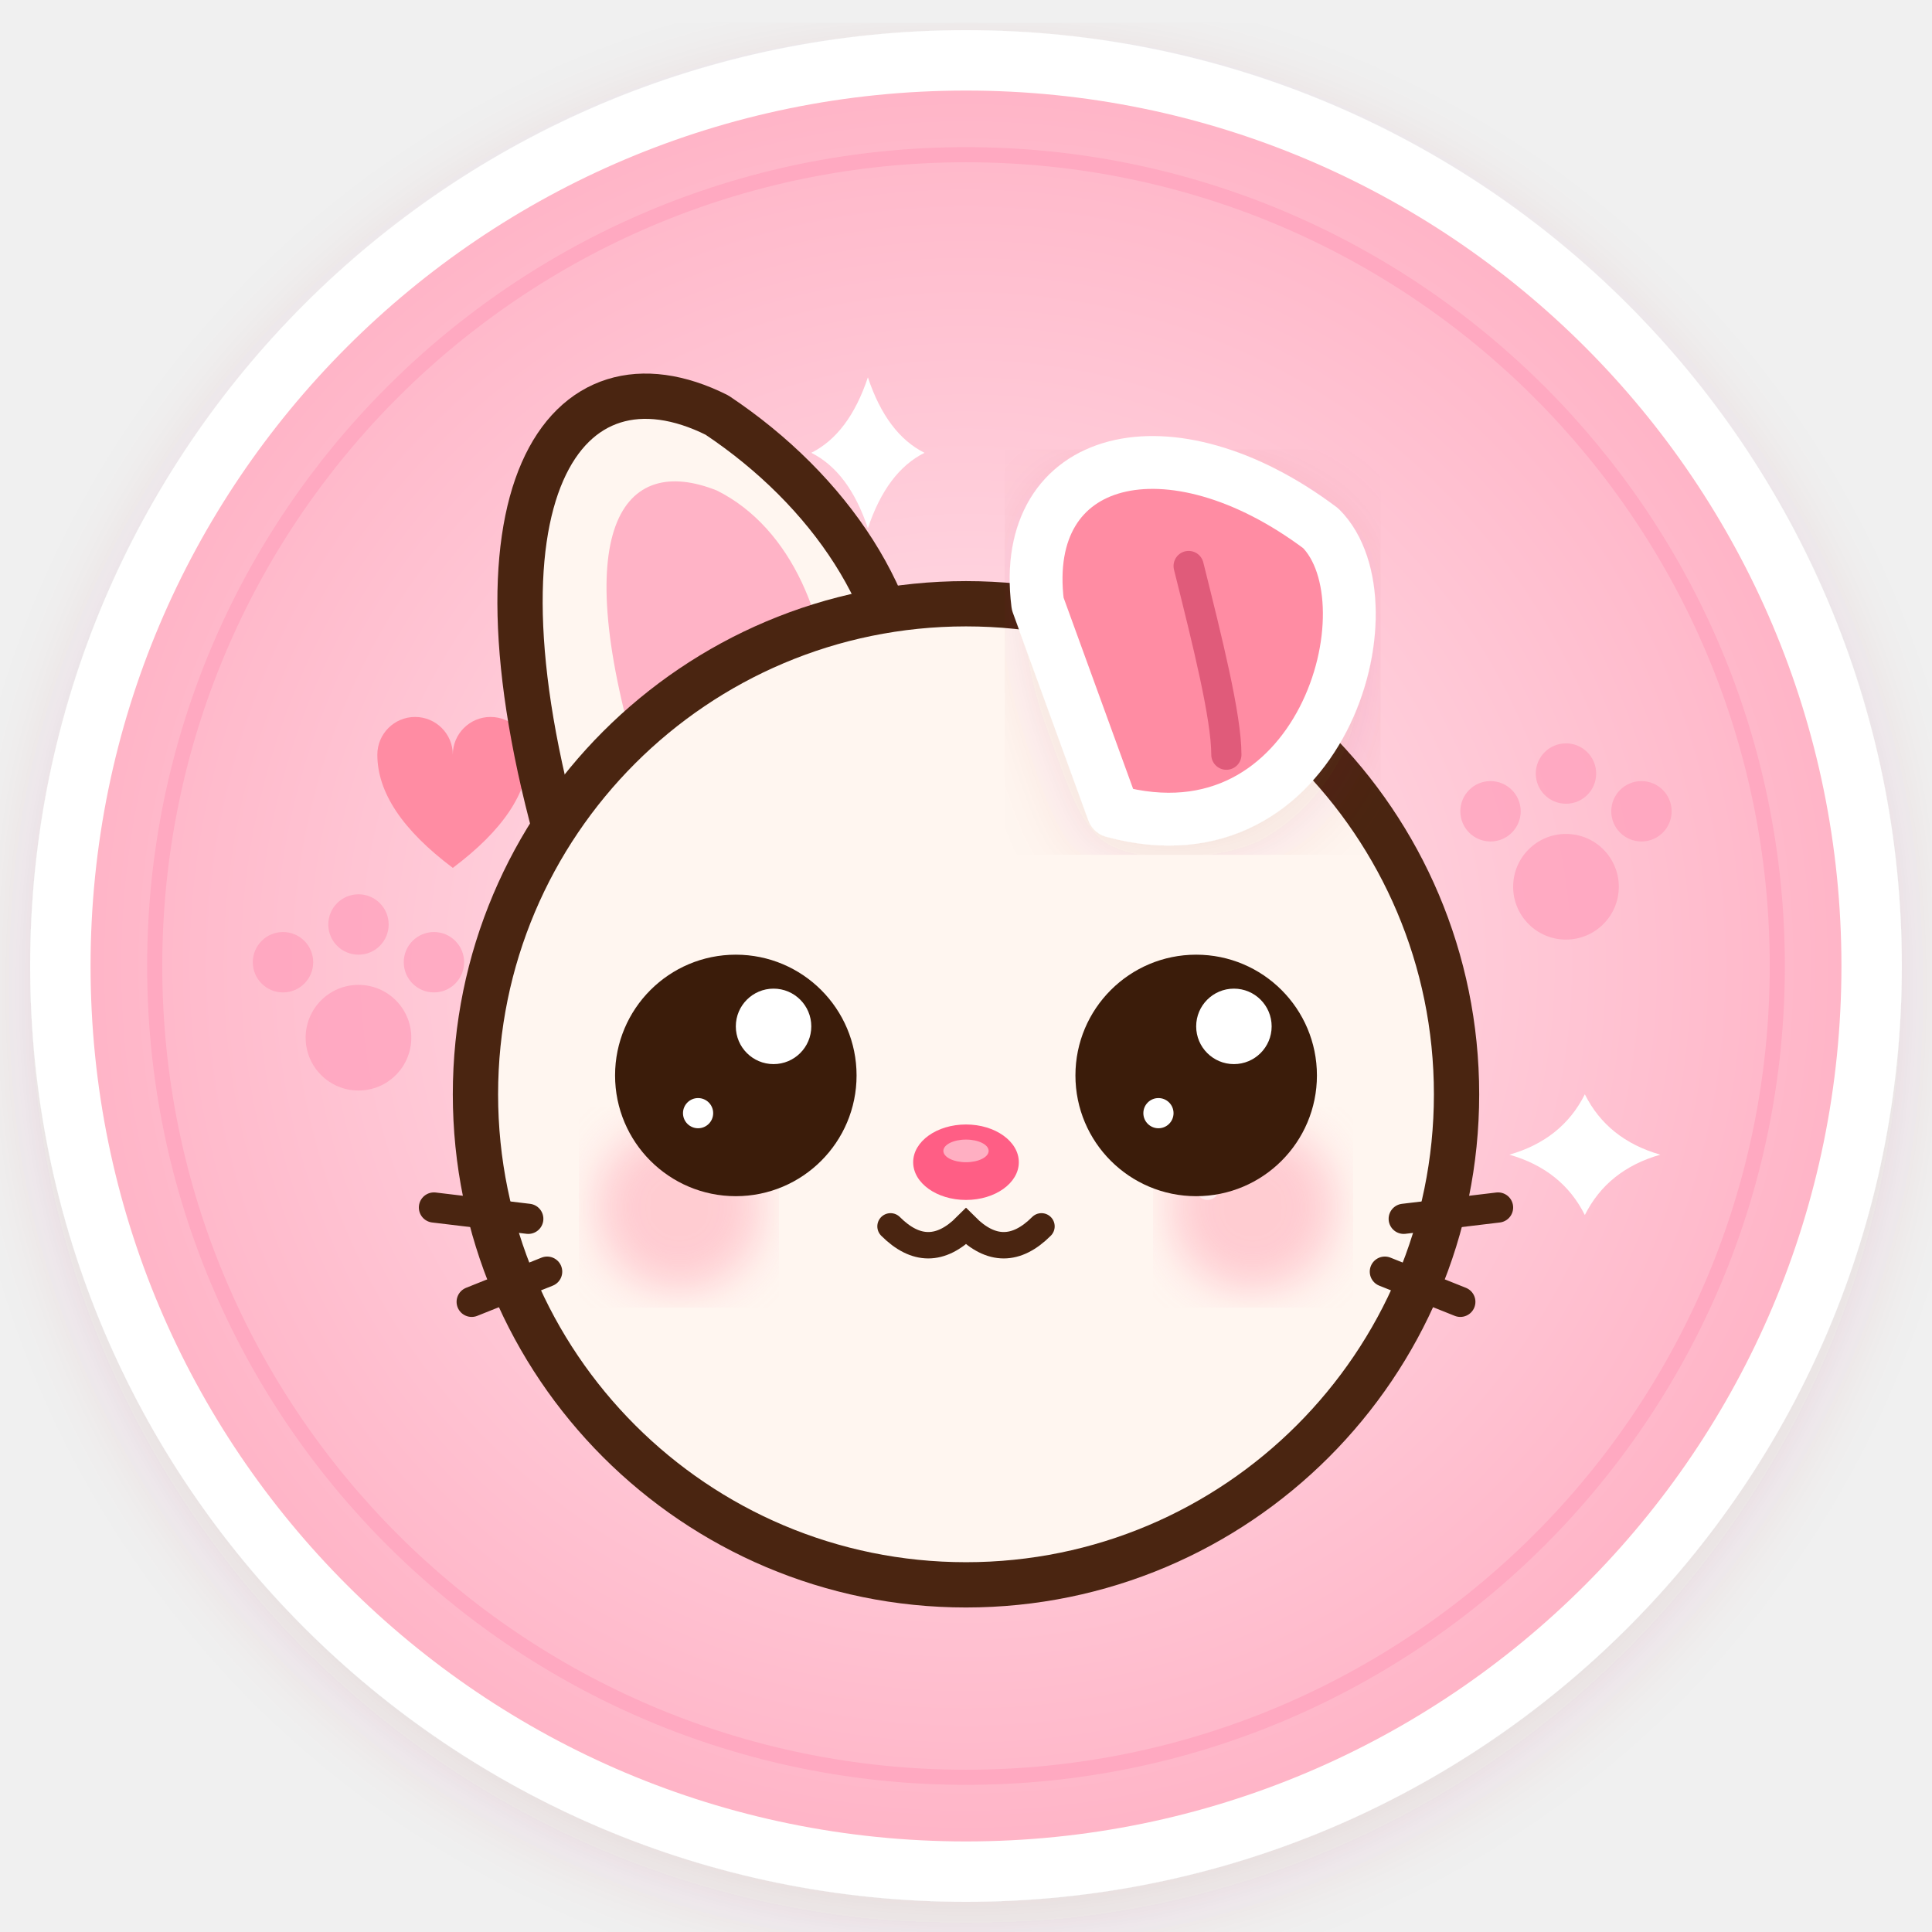
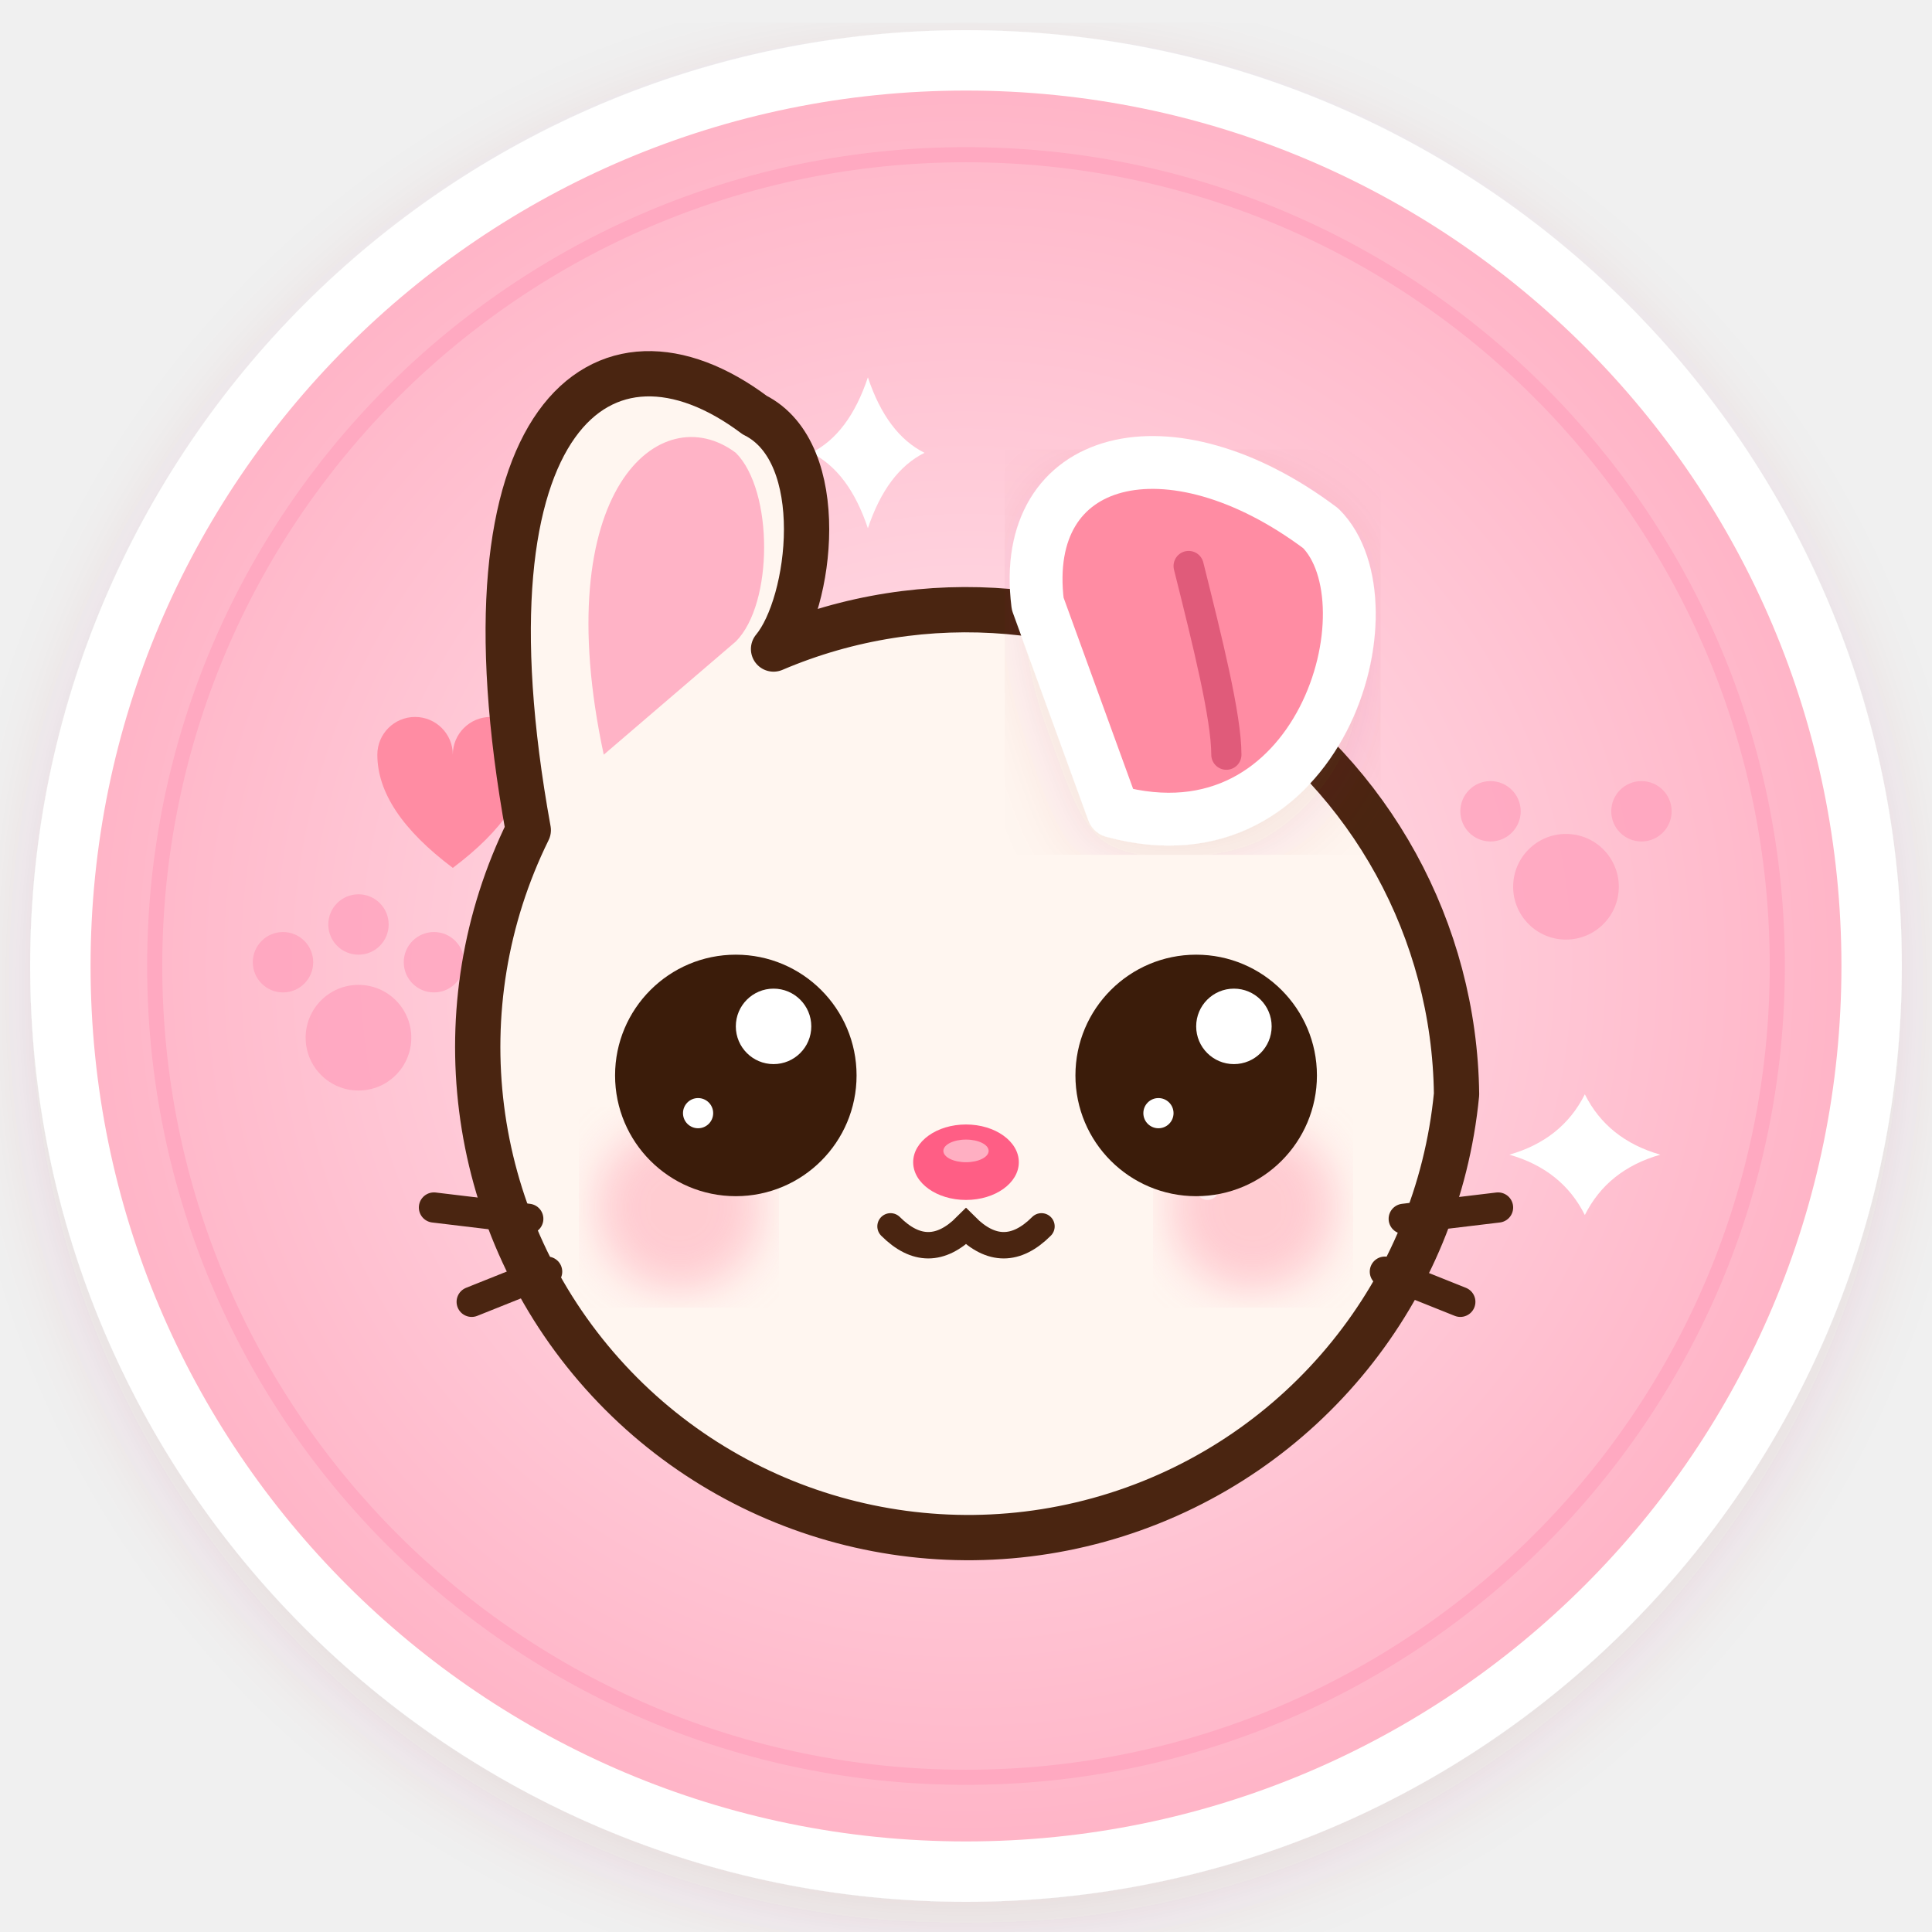
<svg xmlns="http://www.w3.org/2000/svg" width="512" height="512" viewBox="0 0 512 512" fill="none">
  <defs>
    <radialGradient id="bg" cx="50%" cy="50%" r="50%">
      <stop offset="0%" stop-color="#FFE8EF" />
      <stop offset="100%" stop-color="#FFB3C6" />
    </radialGradient>
    <filter id="shadow">
      <feDropShadow dx="0" dy="6" stdDeviation="10" flood-color="#A03045" flood-opacity="0.12" />
    </filter>
    <filter id="blur">
      <feGaussianBlur stdDeviation="6" />
    </filter>
  </defs>
  <circle cx="256" cy="256" r="240" fill="url(#bg)" stroke="#FFFFFF" stroke-width="16" filter="url(#shadow)" />
  <circle cx="256" cy="256" r="215" fill="none" stroke="#FF9EBA" stroke-width="4" opacity="0.6" />
  <path d="M230 100 Q 235 115 245 120 Q 235 125 230 140 Q 225 125 215 120 Q 225 115 230 100 Z" fill="#FFFFFF" />
  <path d="M420 290 Q 426 302 440 306 Q 426 310 420 322 Q 414 310 400 306 Q 414 302 420 290 Z" fill="#FFFFFF" />
  <path d="M100 200 A 10 10 0 0 1 120 200 A 10 10 0 0 1 140 200 Q 140 215 120 230 Q 100 215 100 200 Z" fill="#FF8CA3" />
  <g fill="#FF9EBA" opacity="0.7">
    <circle cx="95" cy="275" r="14" />
    <circle cx="75" cy="255" r="8" />
    <circle cx="95" cy="245" r="8" />
    <circle cx="115" cy="255" r="8" />
    <circle cx="415" cy="235" r="14" />
    <circle cx="395" cy="215" r="8" />
-     <circle cx="415" cy="205" r="8" />
    <circle cx="435" cy="215" r="8" />
  </g>
-   <path d="M 150 230 C 120 130, 150 90, 190 110 C 220 130, 240 160, 240 190 Z" fill="#FFF6F0" stroke="#4A2511" stroke-width="12" stroke-linejoin="round" />
-   <path d="M 170 205 C 150 140, 165 120, 190 130 C 210 140, 220 165, 220 190 Z" fill="#FFB3C6" />
-   <circle cx="256" cy="290" r="130" fill="#FFF6F0" stroke="#4A2511" stroke-width="12" />
+   <path d="M 386 290 A 130 130 0 1 1 140 220 C 120 110, 160 80, 200 110 C 220 120, 215 160, 205 172 A 130 130 0 0 1 386 290 Z" fill="#FFF6F0" stroke="#4A2511" stroke-width="12" stroke-linejoin="round" />
+   <path d="M 160 200 C 145 130, 175 105, 195 120 C 205 130, 205 160, 195 170 Z" fill="#FFB3C6" />
  <path d="M275 160 C 270 120, 310 110, 350 140 C 370 160, 350 230, 295 215 Z" fill="#FF8CA3" stroke="#FFFFFF" stroke-width="14" stroke-linejoin="round" filter="url(#shadow)" />
  <path d="M315 150 C 320 170, 325 190, 325 200" stroke="#E05B7A" stroke-width="8" stroke-linecap="round" />
  <circle cx="180" cy="320" r="22" fill="#FF8CA3" opacity="0.4" filter="url(#blur)" />
  <circle cx="332" cy="320" r="22" fill="#FF8CA3" opacity="0.4" filter="url(#blur)" />
  <circle cx="320" cy="315" r="3" fill="#FFFFFF" opacity="0.6" />
  <circle cx="195" cy="285" r="32" fill="#3B1C0A" />
  <circle cx="205" cy="272" r="10" fill="#FFFFFF" />
  <circle cx="185" cy="295" r="4" fill="#FFFFFF" />
  <circle cx="317" cy="285" r="32" fill="#3B1C0A" />
  <circle cx="327" cy="272" r="10" fill="#FFFFFF" />
  <circle cx="307" cy="295" r="4" fill="#FFFFFF" />
  <ellipse cx="256" cy="308" rx="14" ry="10" fill="#FF5E85" />
  <ellipse cx="256" cy="305" rx="6" ry="3" fill="#FFFFFF" opacity="0.5" />
  <path d="M236 325 Q 246 335 256 325 Q 266 335 276 325" fill="none" stroke="#4A2511" stroke-width="7" stroke-linecap="round" />
  <path d="M115 320 L 140 323" stroke="#4A2511" stroke-width="8" stroke-linecap="round" />
  <path d="M125 345 L 145 337" stroke="#4A2511" stroke-width="8" stroke-linecap="round" />
  <path d="M397 320 L 372 323" stroke="#4A2511" stroke-width="8" stroke-linecap="round" />
  <path d="M387 345 L 367 337" stroke="#4A2511" stroke-width="8" stroke-linecap="round" />
</svg>
